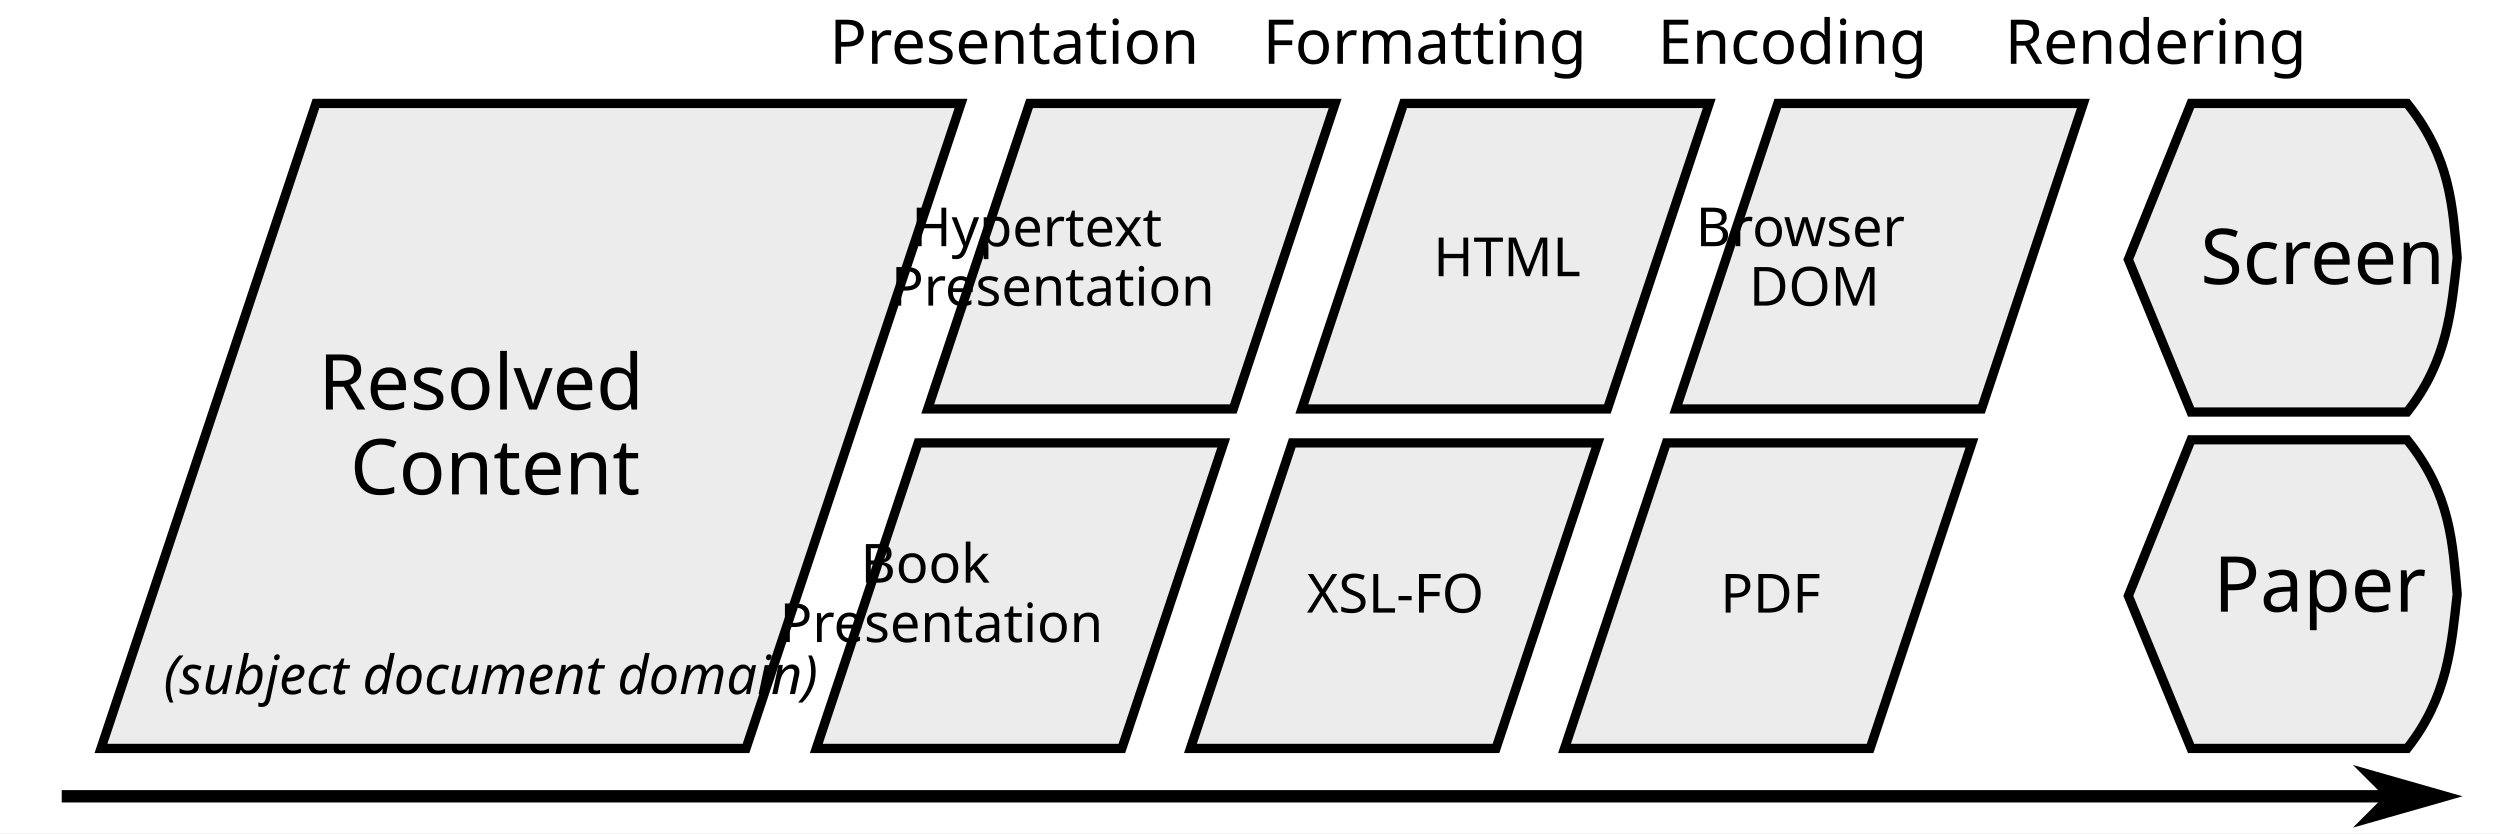
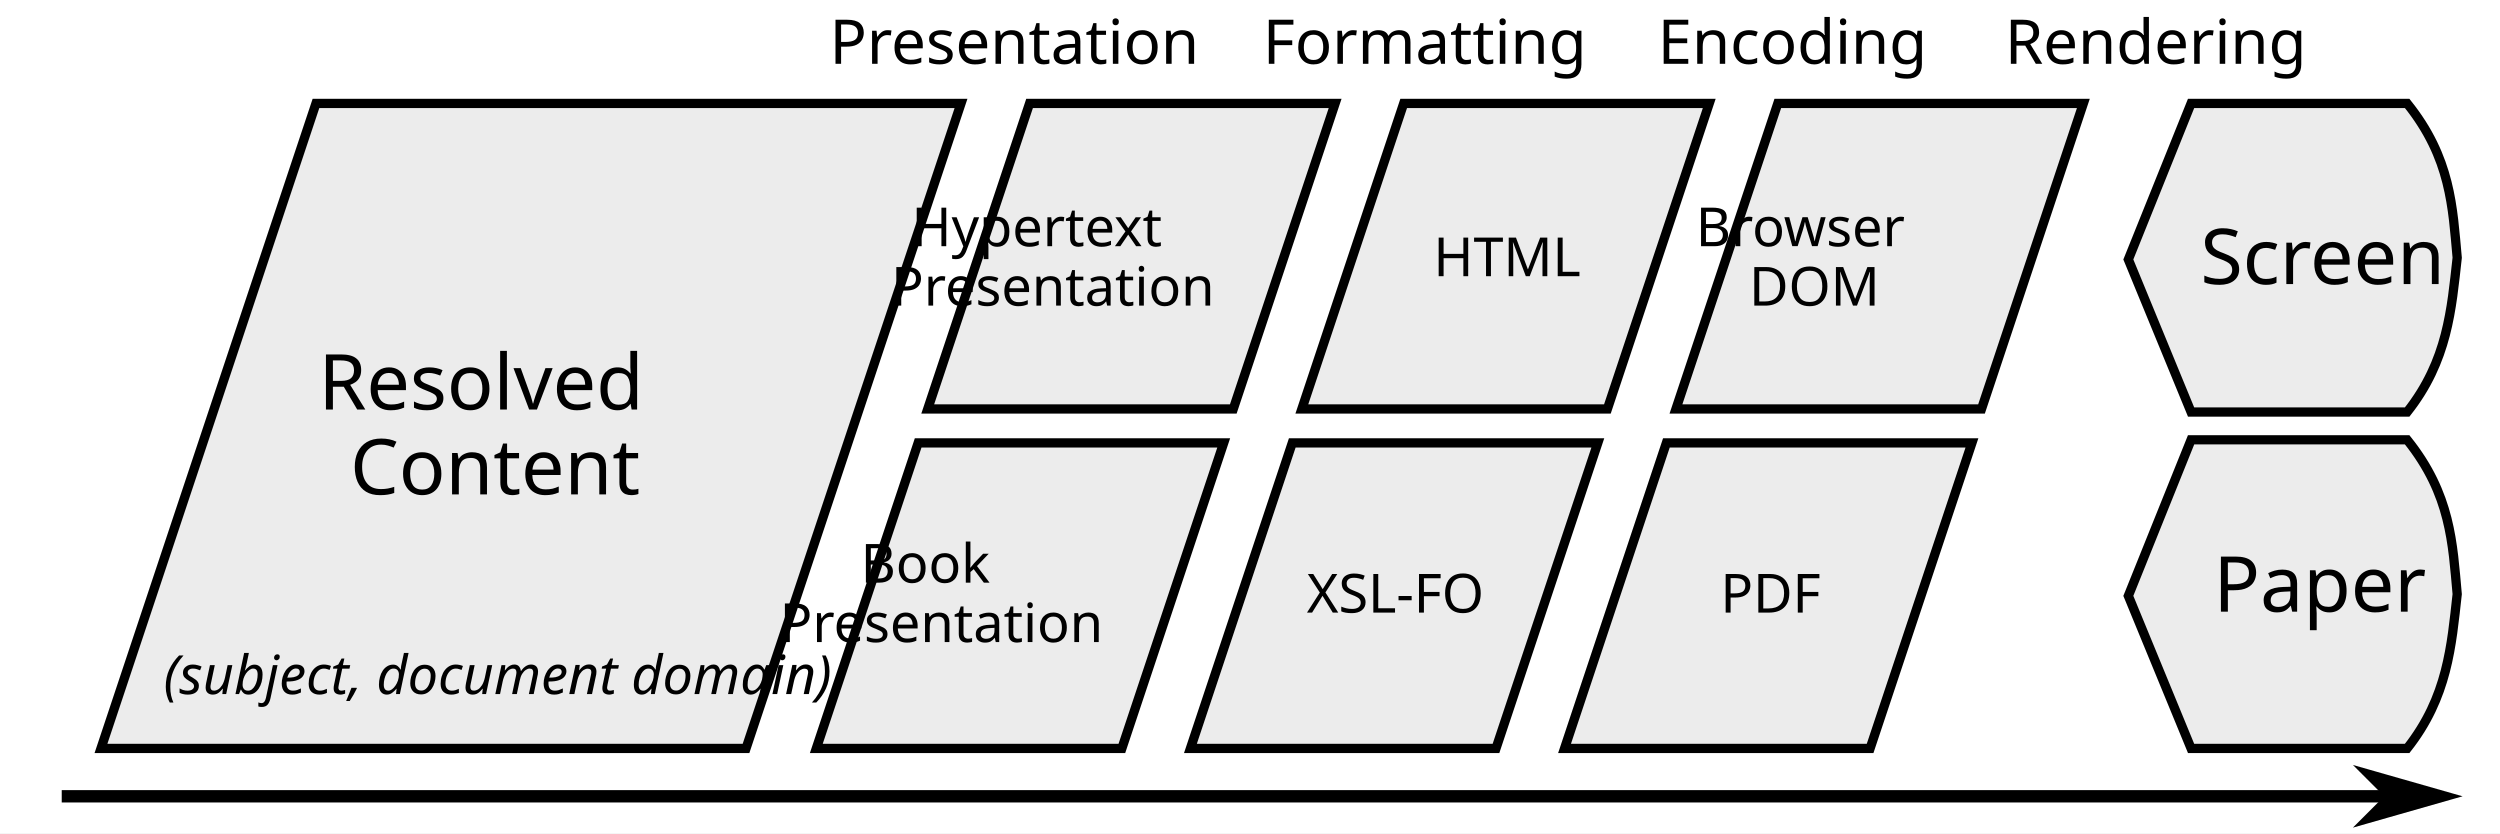
<svg xmlns="http://www.w3.org/2000/svg" width="4.5in" height="1.5in" viewBox="0 0 405 135" id="svg4314" version="1.1">
  <defs id="defs4316">
    <marker orient="auto" refY="0.0" refX="0.0" id="Arrow1Mend" style="overflow:visible;">
      <path id="path4901" d="M 0.0,0.0 L 5.0,-5.0 L -12.5,0.0 L 5.0,5.0 L 0.0,0.0 z " style="fill-rule:evenodd;stroke:#000000;stroke-width:1pt;stroke-opacity:1;fill:#000000;fill-opacity:1" transform="scale(0.4) rotate(180) translate(10,0)" />
    </marker>
  </defs>
  <g id="layer1" transform="translate(0,-917.3622)">
    <rect style="opacity:1;fill:#ffffff;fill-opacity:1;fill-rule:nonzero;stroke:none;stroke-width:1.5;stroke-linecap:round;stroke-linejoin:miter;stroke-miterlimit:4;stroke-dasharray:none;stroke-dashoffset:0;stroke-opacity:1" id="rect5629" width="405" height="135" x="0" y="917.362" />
    <path style="fill:none;fill-rule:evenodd;stroke:#000000;stroke-width:2;stroke-linecap:butt;stroke-linejoin:miter;stroke-miterlimit:4;stroke-dasharray:none;stroke-opacity:1;marker-end:url(#Arrow1Mend)" d="m 10,1046.362 385,0" id="path4886" />
    <path style="fill:#ececec;fill-rule:evenodd;stroke:#000000;stroke-width:1.5;stroke-linecap:butt;stroke-linejoin:miter;stroke-miterlimit:4;stroke-dasharray:none;stroke-opacity:1" d="m 16.356,1038.611 34.832,-104.497 104.497,0 -34.832,104.497 z" id="path5198" />
    <path style="fill:#ececec;fill-rule:evenodd;stroke:#000000;stroke-width:1.5;stroke-linecap:butt;stroke-linejoin:miter;stroke-miterlimit:4;stroke-dasharray:none;stroke-opacity:1" d="m 344.79,959.396 10.167,-25.282 35,0 c 7.119,8.876 7.358,16.831 8.109,25 -0.934,8.333 -1.521,16.667 -8.109,25 l -35,0 z" id="path5265" />
    <path id="path5267" d="m 344.79,1013.892 10.167,-25.282 35,0 c 7.119,8.876 7.358,16.831 8.109,25 -0.934,8.333 -1.521,16.667 -8.109,25 l -35,0 z" style="fill:#ececec;fill-rule:evenodd;stroke:#000000;stroke-width:1.5;stroke-linecap:butt;stroke-linejoin:miter;stroke-miterlimit:4;stroke-dasharray:none;stroke-opacity:1" />
    <text xml:space="preserve" style="font-style:normal;font-variant:normal;font-weight:normal;font-stretch:normal;font-size:7.5px;line-height:110%;font-family:'Gill Sans';-inkscape-font-specification:'Gill Sans, Normal';text-align:start;letter-spacing:0px;word-spacing:0px;writing-mode:lr-tb;text-anchor:start;fill:#000000;fill-opacity:1;stroke:none;stroke-width:1px;stroke-linecap:butt;stroke-linejoin:miter;stroke-opacity:1" x="134.383" y="927.703" id="text5547">
      <tspan id="tspan5549" x="134.383" y="927.703" style="font-size:10px">Presentation</tspan>
    </text>
    <text xml:space="preserve" style="font-style:normal;font-variant:normal;font-weight:normal;font-stretch:normal;font-size:7.5px;line-height:110%;font-family:'Gill Sans';-inkscape-font-specification:'Gill Sans, Normal';text-align:start;letter-spacing:0px;word-spacing:0px;writing-mode:lr-tb;text-anchor:start;fill:#000000;fill-opacity:1;stroke:none;stroke-width:1px;stroke-linecap:butt;stroke-linejoin:miter;stroke-opacity:1" x="204.578" y="927.703" id="text5551">
      <tspan id="tspan5553" x="204.578" y="927.703" style="font-size:10px">Formatting</tspan>
    </text>
    <text xml:space="preserve" style="font-style:normal;font-variant:normal;font-weight:normal;font-stretch:normal;font-size:7.5px;line-height:110%;font-family:'Gill Sans';-inkscape-font-specification:'Gill Sans, Normal';text-align:start;letter-spacing:0px;word-spacing:0px;writing-mode:lr-tb;text-anchor:start;fill:#000000;fill-opacity:1;stroke:none;stroke-width:1px;stroke-linecap:butt;stroke-linejoin:miter;stroke-opacity:1" x="324.791" y="927.703" id="text5559">
      <tspan id="tspan5561" x="324.791" y="927.703" style="font-size:10px">Rendering</tspan>
    </text>
    <text xml:space="preserve" style="font-style:normal;font-variant:normal;font-weight:normal;font-stretch:normal;font-size:7.5px;line-height:110%;font-family:'Gill Sans';-inkscape-font-specification:'Gill Sans, Normal';text-align:start;letter-spacing:0px;word-spacing:0px;writing-mode:lr-tb;text-anchor:start;fill:#000000;fill-opacity:1;stroke:none;stroke-width:1px;stroke-linecap:butt;stroke-linejoin:miter;stroke-opacity:1" x="356.46" y="963.383" id="text5563">
      <tspan id="tspan5565" x="356.46" y="963.383" style="font-size:12.5px">Screen</tspan>
    </text>
    <text xml:space="preserve" style="font-style:normal;font-variant:normal;font-weight:normal;font-stretch:normal;font-size:7.5px;line-height:110%;font-family:'Gill Sans';-inkscape-font-specification:'Gill Sans, Normal';text-align:start;letter-spacing:0px;word-spacing:0px;writing-mode:lr-tb;text-anchor:start;fill:#000000;fill-opacity:1;stroke:none;stroke-width:1px;stroke-linecap:butt;stroke-linejoin:miter;stroke-opacity:1" x="358.569" y="1016.448" id="text5567">
      <tspan id="tspan5569" x="358.569" y="1016.448" style="font-size:12.5px">Paper</tspan>
    </text>
    <g id="g6839" transform="translate(-9.212917,0)">
      <g id="g6805">
        <path id="path5251" d="m 159.505,983.614 16.5,-49.5 49.5,0 -16.5,49.5 z" style="fill:#ececec;fill-rule:evenodd;stroke:#000000;stroke-width:1.5;stroke-linecap:butt;stroke-linejoin:miter;stroke-miterlimit:4;stroke-dasharray:none;stroke-opacity:1" />
        <text xml:space="preserve" style="font-style:normal;font-variant:normal;font-weight:normal;font-stretch:normal;font-size:10px;line-height:110%;font-family:'Gill Sans';-inkscape-font-specification:'Gill Sans, Normal';text-align:start;letter-spacing:0px;word-spacing:0px;writing-mode:lr-tb;text-anchor:start;fill:#000000;fill-opacity:1;stroke:none;stroke-width:1px;stroke-linecap:butt;stroke-linejoin:miter;stroke-opacity:1" x="191.466" y="957.252" id="text5583">
          <tspan id="tspan5585" x="191.466" y="957.252" style="font-size:8.75px;text-align:center;text-anchor:middle">Hypertext</tspan>
          <tspan x="191.466" y="966.877" id="tspan5587" style="font-size:8.75px;text-align:center;text-anchor:middle">Presentation</tspan>
        </text>
      </g>
      <g id="g6833">
        <path style="fill:#ececec;fill-rule:evenodd;stroke:#000000;stroke-width:1.5;stroke-linecap:butt;stroke-linejoin:miter;stroke-miterlimit:4;stroke-dasharray:none;stroke-opacity:1" d="m 141.455,1038.61 16.5,-49.5 49.5,0 -16.5,49.5 z" id="path5249" />
        <text xml:space="preserve" style="font-style:normal;font-variant:normal;font-weight:normal;font-stretch:normal;font-size:10px;line-height:110%;font-family:'Gill Sans';-inkscape-font-specification:'Gill Sans, Normal';text-align:center;letter-spacing:0px;word-spacing:0px;writing-mode:lr-tb;text-anchor:middle;fill:#000000;fill-opacity:1;stroke:none;stroke-width:1px;stroke-linecap:butt;stroke-linejoin:miter;stroke-opacity:1" x="173.416" y="1011.748" id="text5589">
          <tspan id="tspan5591" x="173.416" y="1011.748" style="font-size:8.75px">Book</tspan>
          <tspan x="173.416" y="1021.373" id="tspan5593" style="font-size:8.75px">Presentation</tspan>
        </text>
      </g>
    </g>
    <g id="g6851" transform="translate(-4.606461,0)">
      <g id="g6811">
        <path style="fill:#ececec;fill-rule:evenodd;stroke:#000000;stroke-width:1.5;stroke-linecap:butt;stroke-linejoin:miter;stroke-miterlimit:4;stroke-dasharray:none;stroke-opacity:1" d="m 215.505,983.614 16.5,-49.5 49.5,0 -16.5,49.5 z" id="path5257" />
        <text xml:space="preserve" style="font-style:normal;font-variant:normal;font-weight:normal;font-stretch:normal;font-size:8.75px;line-height:110%;font-family:'Gill Sans';-inkscape-font-specification:'Gill Sans, Normal';text-align:start;letter-spacing:0px;word-spacing:0px;writing-mode:lr-tb;text-anchor:start;fill:#000000;fill-opacity:1;stroke:none;stroke-width:1px;stroke-linecap:butt;stroke-linejoin:miter;stroke-opacity:1" x="236.83" y="962.103" id="text5601">
          <tspan id="tspan5603" x="236.83" y="962.103">HTML</tspan>
        </text>
      </g>
      <g id="g6828">
        <path id="path5255" d="m 197.455,1038.61 16.5,-49.5 49.5,0 -16.5,49.5 z" style="fill:#ececec;fill-rule:evenodd;stroke:#000000;stroke-width:1.5;stroke-linecap:butt;stroke-linejoin:miter;stroke-miterlimit:4;stroke-dasharray:none;stroke-opacity:1" />
        <text xml:space="preserve" style="font-style:normal;font-variant:normal;font-weight:normal;font-stretch:normal;font-size:8.75px;line-height:110%;font-family:'Gill Sans';-inkscape-font-specification:'Gill Sans, Normal';text-align:start;letter-spacing:0px;word-spacing:0px;writing-mode:lr-tb;text-anchor:start;fill:#000000;fill-opacity:1;stroke:none;stroke-width:1px;stroke-linecap:butt;stroke-linejoin:miter;stroke-opacity:1" x="216.307" y="1016.603" id="text5605">
          <tspan id="tspan5607" x="216.307" y="1016.603">XSL-FO</tspan>
        </text>
      </g>
    </g>
    <text xml:space="preserve" style="font-style:normal;font-variant:normal;font-weight:normal;font-stretch:normal;font-size:7.5px;line-height:110%;font-family:'Gill Sans';-inkscape-font-specification:'Gill Sans, Normal';text-align:start;letter-spacing:0px;word-spacing:0px;writing-mode:lr-tb;text-anchor:start;fill:#000000;fill-opacity:1;stroke:none;stroke-width:1px;stroke-linecap:butt;stroke-linejoin:miter;stroke-opacity:1" x="268.547" y="927.703" id="text5555">
      <tspan id="tspan5557" x="268.547" y="927.703" style="font-size:10px">Encoding</tspan>
    </text>
    <g id="g6884" transform="translate(1.4835314e-5,0)">
      <g id="g6823">
        <path style="fill:#ececec;fill-rule:evenodd;stroke:#000000;stroke-width:1.5;stroke-linecap:butt;stroke-linejoin:miter;stroke-miterlimit:4;stroke-dasharray:none;stroke-opacity:1" d="m 253.455,1038.61 16.5,-49.5 49.5,0 -16.5,49.5 z" id="path5261" />
        <text xml:space="preserve" style="font-style:normal;font-variant:normal;font-weight:normal;font-stretch:normal;font-size:8.75px;line-height:110%;font-family:'Gill Sans';-inkscape-font-specification:'Gill Sans, Normal';text-align:start;letter-spacing:0px;word-spacing:0px;writing-mode:lr-tb;text-anchor:start;fill:#000000;fill-opacity:1;stroke:none;stroke-width:1px;stroke-linecap:butt;stroke-linejoin:miter;stroke-opacity:1" x="278.713" y="1016.599" id="text5609">
          <tspan id="tspan5611" x="278.713" y="1016.599">PDF</tspan>
        </text>
      </g>
      <g id="g6878">
        <path id="path5263" d="m 271.505,983.614 16.5,-49.5 49.5,0 -16.5,49.5 z" style="fill:#ececec;fill-rule:evenodd;stroke:#000000;stroke-width:1.5;stroke-linecap:butt;stroke-linejoin:miter;stroke-miterlimit:4;stroke-dasharray:none;stroke-opacity:1" />
        <text xml:space="preserve" style="font-style:normal;font-variant:normal;font-weight:normal;font-stretch:normal;font-size:8.75px;line-height:110%;font-family:'Gill Sans';-inkscape-font-specification:'Gill Sans, Normal';text-align:center;letter-spacing:0px;word-spacing:0px;writing-mode:lr-tb;text-anchor:middle;fill:#000000;fill-opacity:1;stroke:none;stroke-width:1px;stroke-linecap:butt;stroke-linejoin:miter;stroke-opacity:1" x="304.174" y="957.252" id="text5613">
          <tspan id="tspan5615" x="304.174" y="957.252">Browser</tspan>
          <tspan x="304.174" y="966.877" id="tspan5617">DOM</tspan>
        </text>
      </g>
    </g>
    <text xml:space="preserve" style="font-style:normal;font-variant:normal;font-weight:normal;font-stretch:normal;font-size:8.75px;line-height:110%;font-family:'Gill Sans';-inkscape-font-specification:'Gill Sans, Normal';text-align:start;letter-spacing:0px;word-spacing:0px;writing-mode:lr-tb;text-anchor:start;fill:#000000;fill-opacity:1;stroke:none;stroke-width:1px;stroke-linecap:butt;stroke-linejoin:miter;stroke-opacity:1" x="85.893" y="983.702" id="text6895">
      <tspan id="tspan6897" x="85.893" y="983.702" style="font-size:12.5px;text-align:center;text-anchor:middle">Resolved</tspan>
      <tspan x="85.893" y="997.452" id="tspan6899" style="font-size:12.5px;text-align:center;text-anchor:middle">Content</tspan>
    </text>
    <text xml:space="preserve" style="font-style:normal;font-variant:normal;font-weight:normal;font-stretch:normal;font-size:8.75px;line-height:110%;font-family:'Gill Sans';-inkscape-font-specification:'Gill Sans, Normal';text-align:start;letter-spacing:0px;word-spacing:0px;writing-mode:lr-tb;text-anchor:start;fill:#000000;fill-opacity:1;stroke:none;stroke-width:1px;stroke-linecap:butt;stroke-linejoin:miter;stroke-opacity:1" x="26.511" y="1029.8" id="text6901">
-       <tspan id="tspan6903" x="26.511" y="1029.8" style="font-size:8.75px;-inkscape-font-specification:'Gill Sans Italic';font-family:'Gill Sans';font-weight:normal;font-style:italic;font-stretch:normal;font-variant:normal">(subject document domain)</tspan>
+       <tspan id="tspan6903" x="26.511" y="1029.8" style="font-style:italic;font-variant:normal;font-weight:normal;font-stretch:normal;font-size:8.75px;font-family:'Gill Sans';-inkscape-font-specification:'Gill Sans Italic'">(subject, document domain)</tspan>
    </text>
  </g>
</svg>
